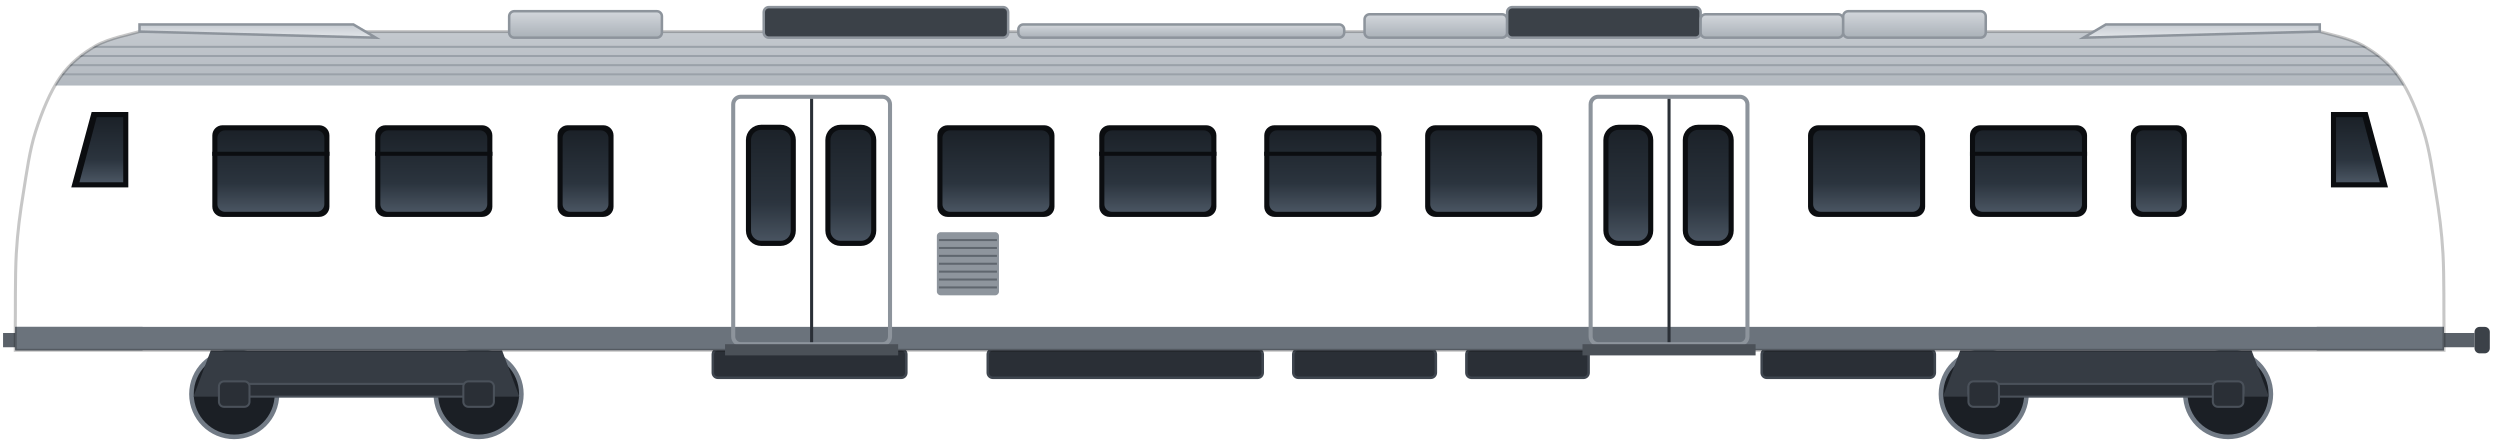
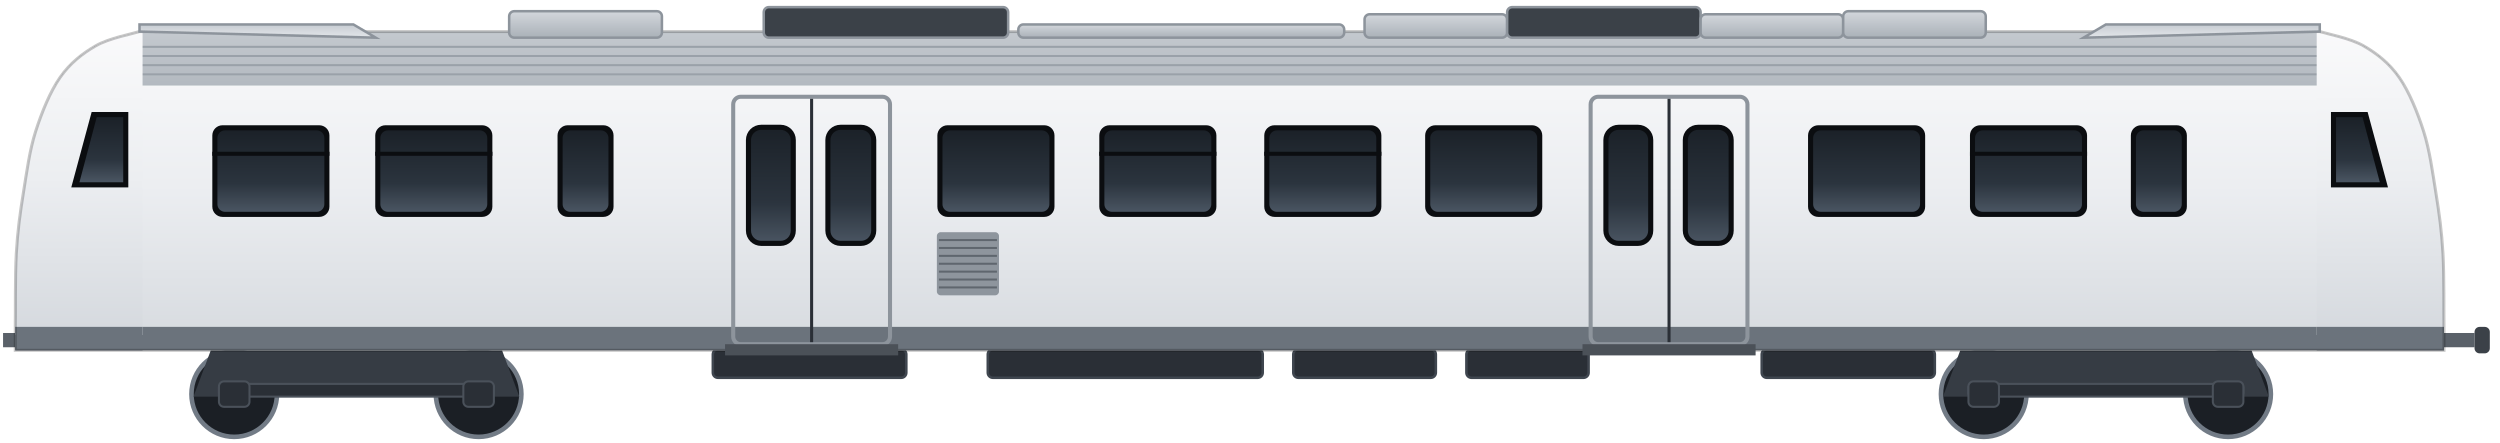
<svg xmlns="http://www.w3.org/2000/svg" width="982" height="174" viewBox="4 26 982 174">
  <defs>
-     <clipPath id="body">
-       <path d="M964.0,163.6 L964.0,154.4 C963.9,149.6 964.1,134.4 963.6,125.6 C963.1,116.8 962.1,109.6 960.8,101.6 C959.5,93.6 958.4,85.1 956.0,77.6 C953.6,70.1 950.3,62.0 946.4,56.4 C942.5,50.8 937.6,47.0 932.4,44.0 C927.2,41.0 918.1,39.3 915.2,38.4 L58.8,38.4 C55.9,39.3 46.8,41.0 41.6,44.0 C36.4,47.0 31.5,50.8 27.6,56.4 C23.7,62.0 20.4,70.1 18.0,77.6 C15.6,85.1 14.5,93.6 13.2,101.6 C11.9,109.6 10.9,116.8 10.4,125.6 C9.9,134.4 10.1,149.6 10.0,154.4 L10.0,163.6 Z" />
-     </clipPath>
+     <linearGradient id="body" x1="0" y1="0" x2="0" y2="1">
+       <stop offset="0" stop-color="#fbfbfc" />
+       <stop offset="0.5" stop-color="#eceef1" />
+       <stop offset="1" stop-color="#d5d9de" />
+     </linearGradient>
    <linearGradient id="glass" x1="0" y1="0" x2="0" y2="1">
      <stop offset="0" stop-color="#1b2128" />
      <stop offset="0.65" stop-color="#2b343e" />
      <stop offset="1" stop-color="#4a5562" />
    </linearGradient>
    <linearGradient id="steel" x1="0" y1="0" x2="0" y2="1">
      <stop offset="0" stop-color="#d9dde1" />
      <stop offset="1" stop-color="#a9b0b8" />
    </linearGradient>
    <linearGradient id="roof" x1="0" y1="0" x2="0" y2="1">
      <stop offset="0" stop-color="#c7ccd2" />
      <stop offset="1" stop-color="#e3e6ea" />
    </linearGradient>
    <linearGradient id="equip" x1="0" y1="0" x2="0" y2="1">
      <stop offset="0" stop-color="#d3d7dc" />
      <stop offset="1" stop-color="#aab1b8" />
    </linearGradient>
    <linearGradient id="ribs" x1="0" y1="0" x2="0" y2="1">
      <stop offset="0" stop-color="#c9ced3" />
      <stop offset="1" stop-color="#b3b9c0" />
    </linearGradient>
+     <clipPath id="carbody">
+       <path d="M964.0,163.6 L964.0,154.4 C963.9,149.6 964.1,134.4 963.6,125.6 C963.1,116.8 962.1,109.6 960.8,101.6 C959.5,93.6 958.4,85.1 956.0,77.6 C953.6,70.1 950.3,62.0 946.4,56.4 C942.5,50.8 937.6,47.0 932.4,44.0 C927.2,41.0 918.1,39.3 915.2,38.4 L58.8,38.4 C55.9,39.3 46.8,41.0 41.6,44.0 C36.4,47.0 31.5,50.8 27.6,56.4 C23.7,62.0 20.4,70.1 18.0,77.6 C15.6,85.1 14.5,93.6 13.2,101.6 C11.9,109.6 10.9,116.8 10.4,125.6 C9.9,134.4 10.1,149.6 10.0,154.4 L10.0,163.6 Z" />
+     </clipPath>
    <clipPath id="bpanel">
      <path d="M748.0,154.4 L801.6,59.6 L912.8,59.6 L855.2,154.4 Z" />
    </clipPath>
    <clipPath id="apanel">
      <path d="M254.0,59.6 Q265.2,59.6 265.2,64.8 C262.0,68.9 251.9,82.1 246.0,89.6 C240.1,97.1 234.1,103.1 229.6,110.0 C225.1,116.9 224.4,123.4 219.2,130.8 C214.0,138.2 201.9,150.5 198.4,154.4 L88.0,154.4 L100.0,93.6 Q112.0,59.6 124.0,59.6 Z" />
    </clipPath>
  </defs>
  <circle cx="783.2" cy="180.8" r="16.8" fill="#1b1f25" stroke="#727b86" stroke-width="1.8" />
  <circle cx="879.2" cy="180.8" r="16.8" fill="#1b1f25" stroke="#727b86" stroke-width="1.8" />
  <path d="M774.0,163.6 H888.4 L895.2,181.8 H767.2 Z" fill="#363c44" />
  <rect x="777.2" y="176.8" width="108.0" height="5" rx="1.5" fill="#2a2f36" stroke="#4a515a" stroke-width="0.8" />
  <rect x="777.2" y="175.8" width="12" height="10" rx="2" fill="#2a2f36" stroke="#4a515a" stroke-width="0.8" />
  <rect x="873.2" y="175.8" width="12" height="10" rx="2" fill="#2a2f36" stroke="#4a515a" stroke-width="0.8" />
  <circle cx="96.0" cy="180.8" r="16.8" fill="#1b1f25" stroke="#727b86" stroke-width="1.8" />
  <circle cx="192.0" cy="180.8" r="16.8" fill="#1b1f25" stroke="#727b86" stroke-width="1.8" />
  <path d="M86.8,163.6 H201.2 L208.0,181.8 H80.0 Z" fill="#363c44" />
  <rect x="90.0" y="176.8" width="108.0" height="5" rx="1.5" fill="#2a2f36" stroke="#4a515a" stroke-width="0.8" />
  <rect x="90.0" y="175.8" width="12" height="10" rx="2" fill="#2a2f36" stroke="#4a515a" stroke-width="0.8" />
  <rect x="186.0" y="175.8" width="12" height="10" rx="2" fill="#2a2f36" stroke="#4a515a" stroke-width="0.8" />
  <rect x="284.0" y="163.2" width="76.0" height="11.2" rx="2" fill="#2a2f36" stroke="#3f464f" stroke-width="1" />
  <rect x="392.0" y="163.2" width="108.0" height="11.2" rx="2" fill="#2a2f36" stroke="#3f464f" stroke-width="1" />
  <rect x="512.0" y="163.2" width="56.0" height="11.2" rx="2" fill="#2a2f36" stroke="#3f464f" stroke-width="1" />
  <rect x="580.0" y="163.2" width="48.0" height="11.2" rx="2" fill="#2a2f36" stroke="#3f464f" stroke-width="1" />
  <rect x="696.0" y="163.2" width="68.0" height="11.2" rx="2" fill="#2a2f36" stroke="#3f464f" stroke-width="1" />
  <rect x="962.0" y="156.8" width="14.0" height="5.6" rx="0" fill="#5a6169" />
  <rect x="976.0" y="154.4" width="6.0" height="10.4" rx="2" fill="#3b4148" />
  <rect x="5.2" y="156.8" width="6.8" height="5.6" rx="0" fill="#5a6169" />
-   <g clip-path="url(#body)">
+   <g clip-path="url(#carbody)">
    <rect x="6.0" y="32.0" width="962.0" height="133.6" rx="0" fill="url(#body)" />
    <rect x="6.0" y="32.0" width="962.0" height="27.6" rx="0" fill="url(#ribs)" />
    <line x1="10.0" y1="55.2" x2="964.0" y2="55.2" stroke="#9aa1a9" stroke-width="0.8" />
    <line x1="10.0" y1="51.6" x2="964.0" y2="51.6" stroke="#9aa1a9" stroke-width="0.8" />
    <line x1="10.0" y1="48.0" x2="964.0" y2="48.0" stroke="#9aa1a9" stroke-width="0.8" />
    <line x1="10.0" y1="44.4" x2="964.0" y2="44.4" stroke="#9aa1a9" stroke-width="0.8" />
    <rect x="6.0" y="154.4" width="962.0" height="11.2" rx="0" fill="#6b737c" />
    <path d="M914.0,33.6 L914.0,157.6 L972.0,157.6 L972.0,33.6 Z" fill="url(#body)" />
    <path d="M60.0,33.6 L60.0,157.6 L2.0,157.6 L2.0,33.6 Z" fill="url(#body)" />
    <rect x="914.0" y="154.4" width="58.0" height="11.2" rx="0" fill="#6b737c" />
    <rect x="2.0" y="154.4" width="58.0" height="11.2" rx="0" fill="#6b737c" />
    <g clip-path="url(#bpanel)">
</g>
    <g clip-path="url(#apanel)">
</g>
  </g>
  <path d="M964.0,163.6 L964.0,154.4 C963.9,149.6 964.1,134.4 963.6,125.6 C963.1,116.8 962.1,109.6 960.8,101.6 C959.5,93.6 958.4,85.1 956.0,77.6 C953.6,70.1 950.3,62.0 946.4,56.4 C942.5,50.8 937.6,47.0 932.4,44.0 C927.2,41.0 918.1,39.3 915.2,38.4 L58.8,38.4 C55.9,39.3 46.8,41.0 41.6,44.0 C36.4,47.0 31.5,50.8 27.6,56.4 C23.7,62.0 20.4,70.1 18.0,77.6 C15.6,85.1 14.5,93.6 13.2,101.6 C11.9,109.6 10.9,116.8 10.4,125.6 C9.9,134.4 10.1,149.6 10.0,154.4 L10.0,163.6 Z" fill="none" stroke="#000" stroke-opacity="0.22" stroke-width="1.2" />
  <rect x="87.4" y="75.2" width="46.0" height="36.0" rx="4" fill="#0b0d10" />
  <rect x="89.4" y="77.2" width="42.0" height="32.0" rx="3" fill="url(#glass)" />
  <rect x="87.4" y="85.6" width="46.0" height="1.6" rx="0" fill="#0b0d10" />
  <rect x="151.4" y="75.2" width="46.0" height="36.0" rx="4" fill="#0b0d10" />
  <rect x="153.4" y="77.2" width="42.0" height="32.0" rx="3" fill="url(#glass)" />
  <rect x="151.4" y="85.6" width="46.0" height="1.6" rx="0" fill="#0b0d10" />
  <rect x="223.0" y="75.2" width="22.0" height="36.0" rx="4" fill="#0b0d10" />
  <rect x="225.0" y="77.2" width="18.0" height="32.0" rx="3" fill="url(#glass)" />
  <rect x="372.2" y="75.2" width="46.0" height="36.0" rx="4" fill="#0b0d10" />
  <rect x="374.2" y="77.2" width="42.0" height="32.0" rx="3" fill="url(#glass)" />
  <rect x="435.8" y="75.2" width="46.0" height="36.0" rx="4" fill="#0b0d10" />
  <rect x="437.8" y="77.2" width="42.0" height="32.0" rx="3" fill="url(#glass)" />
  <rect x="435.8" y="85.6" width="46.0" height="1.6" rx="0" fill="#0b0d10" />
  <rect x="500.6" y="75.2" width="46.0" height="36.0" rx="4" fill="#0b0d10" />
  <rect x="502.6" y="77.2" width="42.0" height="32.0" rx="3" fill="url(#glass)" />
  <rect x="500.6" y="85.6" width="46.0" height="1.6" rx="0" fill="#0b0d10" />
  <rect x="563.8" y="75.2" width="46.0" height="36.0" rx="4" fill="#0b0d10" />
  <rect x="565.8" y="77.2" width="42.0" height="32.0" rx="3" fill="url(#glass)" />
  <rect x="714.2" y="75.2" width="46.0" height="36.0" rx="4" fill="#0b0d10" />
  <rect x="716.2" y="77.2" width="42.0" height="32.0" rx="3" fill="url(#glass)" />
  <rect x="777.8" y="75.2" width="46.0" height="36.0" rx="4" fill="#0b0d10" />
  <rect x="779.8" y="77.2" width="42.0" height="32.0" rx="3" fill="url(#glass)" />
  <rect x="777.8" y="85.6" width="46.0" height="1.6" rx="0" fill="#0b0d10" />
  <rect x="841.0" y="75.2" width="22.0" height="36.0" rx="4" fill="#0b0d10" />
  <rect x="843.0" y="77.2" width="18.0" height="32.0" rx="3" fill="url(#glass)" />
  <rect x="292.0" y="64.0" width="61.6" height="97.2" rx="3" fill="none" stroke="#8d949c" stroke-width="1.6" />
  <line x1="322.8" y1="64.8" x2="322.8" y2="160.4" stroke="#2a2f36" stroke-width="1.2" />
  <rect x="298.0" y="76.0" width="17.6" height="45.6" rx="5" fill="url(#glass)" stroke="#0b0d10" stroke-width="2" />
  <rect x="329.2" y="76.0" width="18.0" height="45.6" rx="5" fill="url(#glass)" stroke="#0b0d10" stroke-width="2" />
  <rect x="288.8" y="161.2" width="68.0" height="4.4" rx="0" fill="#4b5158" />
  <rect x="628.8" y="64.0" width="61.6" height="97.2" rx="3" fill="none" stroke="#8d949c" stroke-width="1.6" />
  <line x1="659.6" y1="64.8" x2="659.6" y2="160.4" stroke="#2a2f36" stroke-width="1.2" />
  <rect x="634.8" y="76.0" width="17.6" height="45.6" rx="5" fill="url(#glass)" stroke="#0b0d10" stroke-width="2" />
  <rect x="666.0" y="76.0" width="18.0" height="45.6" rx="5" fill="url(#glass)" stroke="#0b0d10" stroke-width="2" />
  <rect x="625.6" y="161.2" width="68.0" height="4.4" rx="0" fill="#4b5158" />
  <rect x="372.0" y="117.2" width="24.4" height="24.8" rx="1.5" fill="#8e959d" />
  <line x1="372.8" y1="138.9" x2="395.6" y2="138.9" stroke="#5f666e" stroke-width="0.8" />
  <line x1="372.8" y1="135.8" x2="395.6" y2="135.8" stroke="#5f666e" stroke-width="0.8" />
  <line x1="372.8" y1="132.7" x2="395.6" y2="132.7" stroke="#5f666e" stroke-width="0.8" />
  <line x1="372.8" y1="129.6" x2="395.6" y2="129.6" stroke="#5f666e" stroke-width="0.8" />
  <line x1="372.8" y1="126.5" x2="395.6" y2="126.5" stroke="#5f666e" stroke-width="0.8" />
  <line x1="372.8" y1="123.4" x2="395.6" y2="123.4" stroke="#5f666e" stroke-width="0.8" />
  <line x1="372.8" y1="120.3" x2="395.6" y2="120.3" stroke="#5f666e" stroke-width="0.8" />
  <path d="M919.6,99.6 L919.6,70.0 L934.0,70.0 L942.0,99.6 Z" fill="#0b0d10" />
  <path d="M921.6,97.6 L921.6,72.0 L932.0,72.0 L938.8,97.6 Z" fill="url(#glass)" />
  <path d="M54.4,99.6 L54.4,70.0 L40.0,70.0 L32.0,99.6 Z" fill="#0b0d10" />
  <path d="M52.4,97.6 L52.4,72.0 L42.0,72.0 L35.2,97.6 Z" fill="url(#glass)" />
  <path d="M822.4,40.8 L831.2,35.6 L915.2,35.6 L915.2,38.4 Z" fill="url(#roof)" stroke="#8d949c" stroke-width="1" />
  <path d="M151.6,40.8 L142.8,35.6 L58.8,35.6 L58.8,38.4 Z" fill="url(#roof)" stroke="#8d949c" stroke-width="1" />
  <rect x="204.0" y="30.4" width="60.0" height="10.4" rx="2" fill="url(#equip)" stroke="#8d949c" stroke-width="1" />
  <rect x="304.0" y="28.8" width="96.0" height="12.0" rx="2" fill="#3b4148" stroke="#8d949c" stroke-width="1" />
  <rect x="404.0" y="35.6" width="128.0" height="5.2" rx="2" fill="url(#equip)" stroke="#8d949c" stroke-width="1" />
  <rect x="540.0" y="31.6" width="56.0" height="9.2" rx="2" fill="url(#equip)" stroke="#8d949c" stroke-width="1" />
  <rect x="596.0" y="28.8" width="76.0" height="12.0" rx="2" fill="#3b4148" stroke="#8d949c" stroke-width="1" />
  <rect x="672.0" y="31.6" width="56.0" height="9.2" rx="2" fill="url(#equip)" stroke="#8d949c" stroke-width="1" />
  <rect x="728.0" y="30.4" width="56.0" height="10.4" rx="2" fill="url(#equip)" stroke="#8d949c" stroke-width="1" />
</svg>
